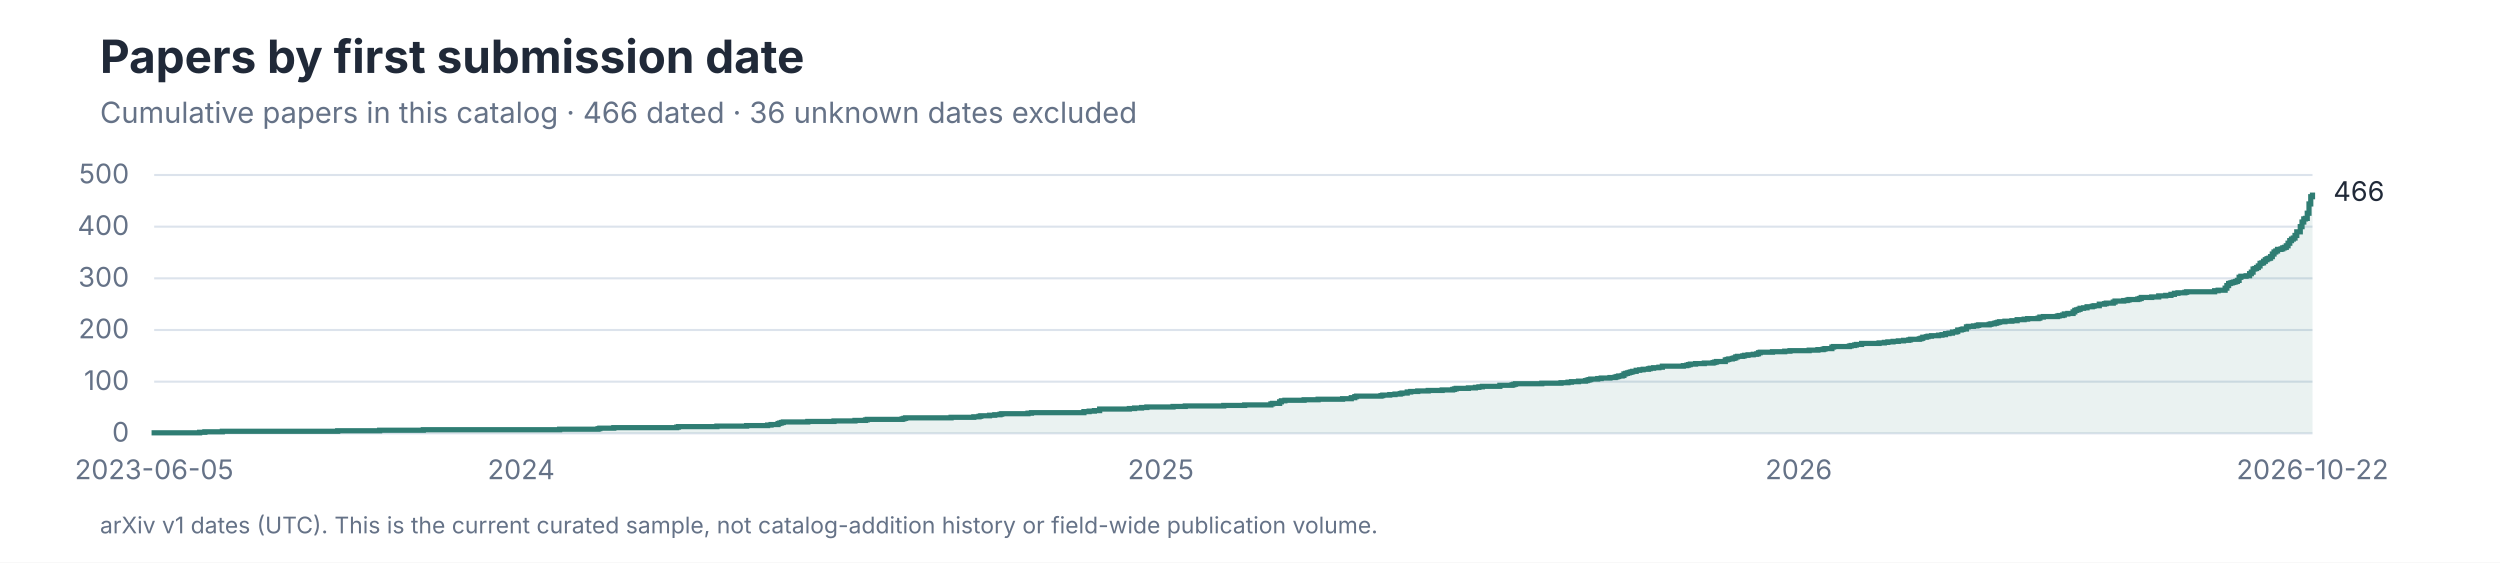
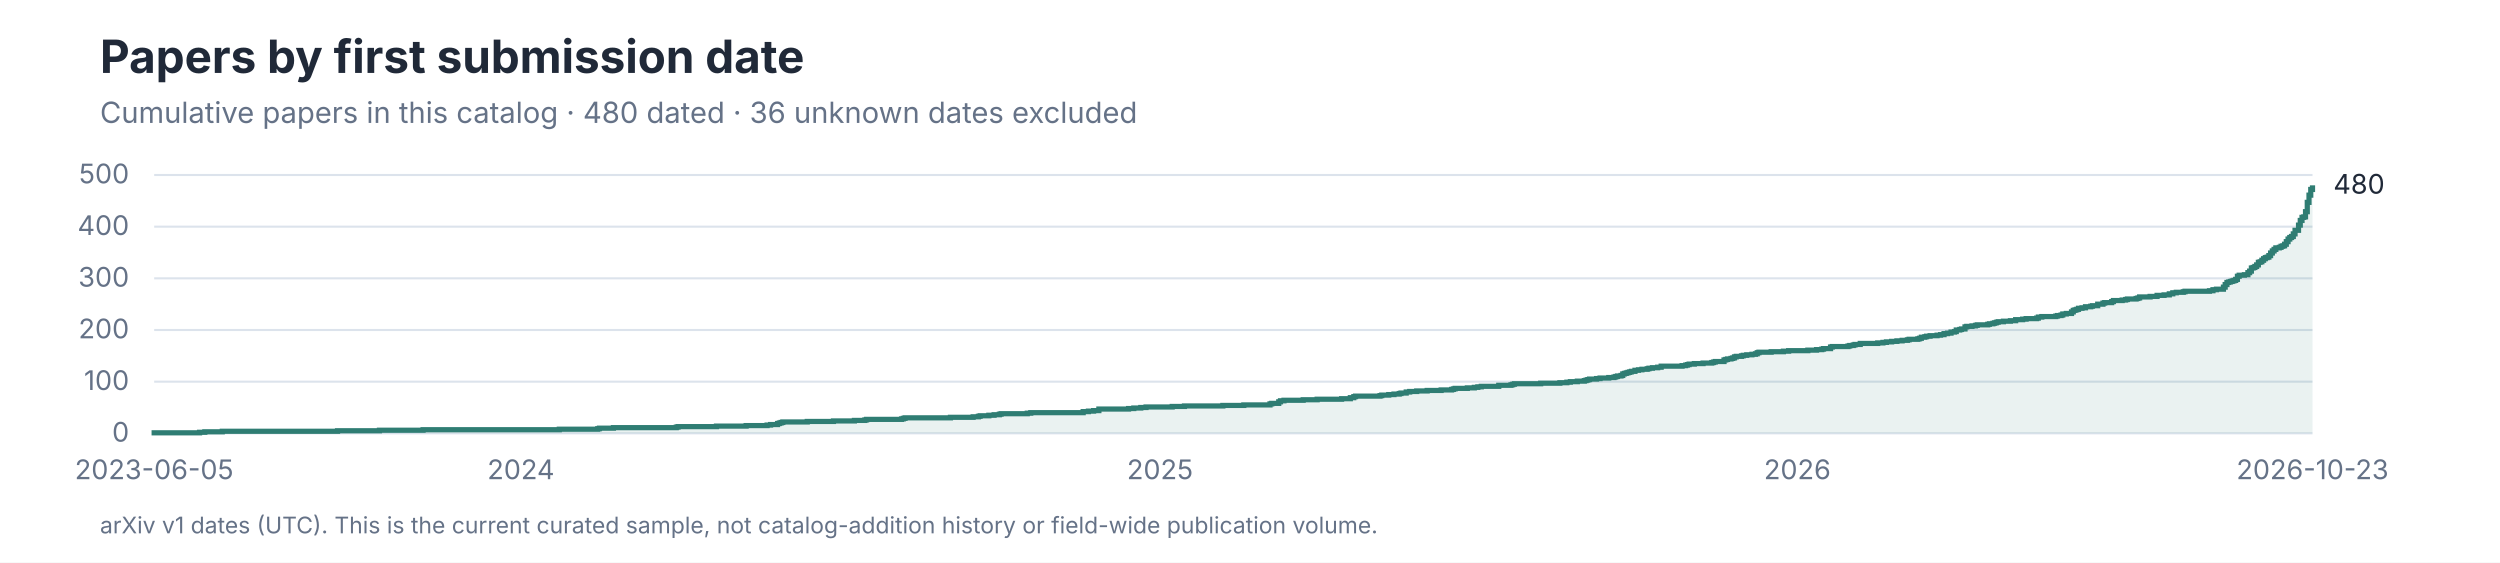
<svg xmlns="http://www.w3.org/2000/svg" role="img" aria-labelledby="title desc" viewBox="0 0 1200 270">
  <style>
text { font-family: -apple-system, BlinkMacSystemFont, 'Segoe UI', sans-serif; }
.title { font-size: 28px; font-weight: 650; fill: #202938; }
.subtitle { font-size: 14px; fill: #657287; }
.axis { font-size: 13px; fill: #657287; }
.label { font-size: 13px; fill: #202938; }
.small { font-size: 11px; fill: #657287; }
</style>
  <rect width="1200" height="270" fill="#FFFFFF" />
  <text x="48" y="35" font-size="22" font-weight="650" fill="#202938">Papers by first submission date</text>
-   <text class="subtitle" x="48" y="59">Cumulative papers in this catalog · 466 dated · 36 unknown dates excluded</text>
+   <text class="subtitle" x="48" y="59">Cumulative papers in this catalog · 480 dated · 36 unknown dates excluded</text>
  <line x1="74" y1="208.00" x2="1110" y2="208.00" stroke="#DCE3EC" />
  <text class="axis" x="62" y="212.00" text-anchor="end">0</text>
  <line x1="74" y1="183.20" x2="1110" y2="183.20" stroke="#DCE3EC" />
  <text class="axis" x="62" y="187.20" text-anchor="end">100</text>
  <line x1="74" y1="158.40" x2="1110" y2="158.40" stroke="#DCE3EC" />
  <text class="axis" x="62" y="162.40" text-anchor="end">200</text>
  <line x1="74" y1="133.60" x2="1110" y2="133.60" stroke="#DCE3EC" />
  <text class="axis" x="62" y="137.60" text-anchor="end">300</text>
  <line x1="74" y1="108.80" x2="1110" y2="108.80" stroke="#DCE3EC" />
  <text class="axis" x="62" y="112.80" text-anchor="end">400</text>
  <line x1="74" y1="84.00" x2="1110" y2="84.00" stroke="#DCE3EC" />
  <text class="axis" x="62" y="88.00" text-anchor="end">500</text>
-   <path d="M 74 208 H 74.00 V 207.75 H 95.81 V 207.50 H 98.33 V 207.26 H 106.72 V 207.01 H 162.08 V 206.76 H 182.21 V 206.51 H 203.19 V 206.26 H 268.62 V 206.02 H 287.07 V 205.77 H 287.91 V 205.52 H 294.62 V 205.27 H 324.82 V 205.02 H 325.66 V 204.78 H 344.11 V 204.53 H 358.38 V 204.28 H 368.44 V 204.03 H 370.12 V 203.78 H 373.48 V 203.29 H 374.31 V 203.04 H 375.15 V 202.79 H 375.99 V 202.54 H 387.74 V 202.30 H 400.32 V 202.05 H 410.39 V 201.80 H 415.42 V 201.55 H 416.26 V 201.30 H 433.03 V 201.06 H 433.87 V 200.81 H 434.71 V 200.56 H 456.52 V 200.31 H 467.43 V 200.06 H 469.94 V 199.82 H 470.78 V 199.57 H 474.98 V 199.32 H 477.49 V 199.07 H 480.01 V 198.82 H 480.85 V 198.58 H 493.43 V 198.33 H 495.11 V 198.08 H 520.28 V 197.58 H 522.79 V 197.34 H 525.31 V 197.09 H 527.83 V 196.34 H 542.09 V 196.10 H 544.60 V 195.85 H 547.96 V 195.60 H 550.48 V 195.35 H 563.06 V 195.10 H 568.93 V 194.86 H 587.39 V 194.61 H 597.45 V 194.36 H 610.04 V 193.86 H 610.87 V 193.62 H 614.23 V 192.87 H 615.07 V 192.38 H 616.75 V 192.13 H 625.97 V 191.88 H 632.69 V 191.63 H 644.43 V 191.38 H 648.62 V 190.89 H 650.30 V 190.39 H 651.14 V 190.14 H 662.88 V 189.90 H 663.72 V 189.65 H 667.08 V 189.40 H 669.60 V 189.15 H 672.11 V 188.90 H 672.95 V 188.66 H 675.47 V 188.16 H 677.14 V 187.91 H 680.50 V 187.66 H 685.53 V 187.42 H 692.24 V 187.17 H 697.28 V 186.92 H 698.12 V 186.67 H 698.96 V 186.42 H 704.83 V 186.18 H 708.18 V 185.93 H 709.86 V 185.68 H 711.54 V 185.43 H 719.93 V 184.94 H 725.80 V 184.69 H 726.64 V 184.44 H 727.48 V 184.19 H 740.06 V 183.94 H 749.29 V 183.70 H 752.64 V 183.45 H 754.32 V 183.20 H 757.68 V 182.95 H 761.03 V 182.70 H 761.87 V 182.46 H 762.71 V 182.21 H 763.55 V 181.96 H 766.90 V 181.71 H 768.58 V 181.46 H 772.78 V 181.22 H 775.29 V 180.97 H 776.13 V 180.72 H 776.97 V 180.47 H 778.65 V 180.22 H 779.49 V 179.48 H 780.33 V 179.23 H 781.16 V 178.98 H 782.00 V 178.74 H 782.84 V 178.49 H 783.68 V 178.24 H 785.36 V 177.74 H 787.04 V 177.50 H 788.71 V 177.25 H 791.23 V 177.00 H 792.07 V 176.75 H 793.75 V 176.50 H 796.26 V 176.26 H 797.94 V 175.76 H 808.01 V 175.51 H 809.69 V 175.26 H 810.52 V 175.02 H 811.36 V 174.77 H 813.88 V 174.52 H 818.07 V 174.27 H 822.27 V 174.02 H 823.11 V 173.78 H 823.95 V 173.53 H 828.14 V 172.78 H 828.98 V 172.54 H 829.82 V 172.29 H 831.50 V 172.04 H 832.34 V 171.79 H 833.17 V 171.30 H 834.01 V 171.05 H 836.53 V 170.80 H 837.37 V 170.55 H 839.05 V 170.30 H 841.56 V 170.06 H 843.24 V 169.81 H 844.08 V 169.31 H 844.92 V 169.06 H 850.79 V 168.82 H 856.66 V 168.57 H 859.18 V 168.32 H 868.41 V 168.07 H 872.60 V 167.82 H 875.12 V 167.58 H 875.96 V 167.33 H 879.31 V 166.58 H 880.15 V 166.34 H 887.70 V 166.09 H 888.54 V 165.84 H 890.22 V 165.59 H 891.06 V 165.34 H 893.57 V 164.85 H 901.96 V 164.60 H 904.48 V 164.35 H 906.16 V 164.10 H 908.67 V 163.86 H 911.19 V 163.61 H 913.71 V 163.36 H 916.22 V 163.11 H 917.06 V 162.86 H 921.26 V 162.62 H 922.09 V 162.37 H 922.93 V 161.87 H 924.61 V 161.62 H 925.45 V 161.38 H 927.13 V 161.13 H 930.48 V 160.88 H 932.16 V 160.63 H 933.84 V 160.14 H 935.52 V 159.89 H 937.19 V 159.39 H 938.87 V 159.14 H 939.71 V 158.40 H 941.39 V 158.15 H 942.23 V 157.90 H 943.90 V 156.91 H 944.74 V 156.66 H 947.26 V 156.42 H 948.94 V 156.17 H 949.78 V 155.92 H 954.81 V 155.67 H 955.65 V 155.42 H 957.33 V 155.18 H 958.17 V 154.93 H 959.00 V 154.68 H 959.84 V 154.43 H 962.36 V 154.18 H 965.71 V 153.94 H 968.23 V 153.44 H 971.59 V 153.19 H 973.26 V 152.94 H 978.30 V 152.70 H 979.14 V 152.20 H 980.81 V 151.95 H 987.53 V 151.70 H 988.36 V 151.46 H 990.04 V 151.21 H 990.88 V 150.71 H 992.56 V 150.46 H 995.08 V 149.72 H 995.91 V 148.98 H 996.75 V 148.73 H 997.59 V 148.48 H 998.43 V 147.98 H 1000.11 V 147.74 H 1001.79 V 147.24 H 1004.30 V 146.99 H 1005.14 V 146.74 H 1007.66 V 146.00 H 1010.17 V 145.75 H 1011.01 V 145.50 H 1014.37 V 145.01 H 1015.21 V 144.51 H 1019.40 V 144.26 H 1021.08 V 144.02 H 1021.92 V 143.77 H 1026.11 V 143.52 H 1026.95 V 143.27 H 1027.79 V 142.78 H 1032.82 V 142.53 H 1036.18 V 142.03 H 1039.54 V 141.78 H 1042.05 V 141.29 H 1043.73 V 140.79 H 1045.41 V 140.54 H 1048.76 V 140.30 H 1049.60 V 140.05 H 1063.02 V 139.55 H 1064.70 V 139.30 H 1068.06 V 138.31 H 1068.90 V 137.07 H 1069.73 V 136.08 H 1070.57 V 135.83 H 1071.41 V 135.58 H 1072.25 V 135.34 H 1073.09 V 135.09 H 1073.93 V 134.59 H 1074.77 V 133.10 H 1075.61 V 132.61 H 1078.12 V 132.36 H 1079.80 V 131.37 H 1080.64 V 130.62 H 1081.48 V 129.14 H 1082.32 V 128.89 H 1083.16 V 128.39 H 1084.00 V 127.65 H 1084.83 V 126.41 H 1085.67 V 126.16 H 1086.51 V 125.42 H 1087.35 V 124.67 H 1088.19 V 124.18 H 1089.03 V 123.93 H 1089.87 V 123.18 H 1090.71 V 121.94 H 1091.54 V 120.95 H 1092.38 V 120.46 H 1093.22 V 119.71 H 1094.90 V 119.46 H 1095.74 V 118.97 H 1096.58 V 118.72 H 1097.42 V 117.98 H 1098.26 V 116.74 H 1099.09 V 115.50 H 1099.93 V 114.75 H 1100.77 V 114.26 H 1101.61 V 113.02 H 1102.45 V 111.28 H 1104.13 V 108.80 H 1104.97 V 106.57 H 1105.81 V 105.08 H 1106.64 V 104.83 H 1107.48 V 102.35 H 1108.32 V 97.89 H 1109.16 V 94.42 H 1110.00 V 92.43 L 1110 208 Z" fill="#2F7D73" fill-opacity="0.10" />
-   <path d="M 74 208 H 74.00 V 207.75 H 95.81 V 207.50 H 98.33 V 207.26 H 106.72 V 207.01 H 162.08 V 206.76 H 182.21 V 206.51 H 203.19 V 206.26 H 268.62 V 206.02 H 287.07 V 205.77 H 287.91 V 205.52 H 294.62 V 205.27 H 324.82 V 205.02 H 325.66 V 204.78 H 344.11 V 204.53 H 358.38 V 204.28 H 368.44 V 204.03 H 370.12 V 203.78 H 373.48 V 203.29 H 374.31 V 203.04 H 375.15 V 202.79 H 375.99 V 202.54 H 387.74 V 202.30 H 400.32 V 202.05 H 410.39 V 201.80 H 415.42 V 201.55 H 416.26 V 201.30 H 433.03 V 201.06 H 433.87 V 200.81 H 434.71 V 200.56 H 456.52 V 200.31 H 467.43 V 200.06 H 469.94 V 199.82 H 470.78 V 199.57 H 474.98 V 199.32 H 477.49 V 199.07 H 480.01 V 198.82 H 480.85 V 198.58 H 493.43 V 198.33 H 495.11 V 198.08 H 520.28 V 197.58 H 522.79 V 197.34 H 525.31 V 197.09 H 527.83 V 196.34 H 542.09 V 196.10 H 544.60 V 195.85 H 547.96 V 195.60 H 550.48 V 195.35 H 563.06 V 195.10 H 568.93 V 194.86 H 587.39 V 194.61 H 597.45 V 194.36 H 610.04 V 193.86 H 610.87 V 193.62 H 614.23 V 192.87 H 615.07 V 192.38 H 616.75 V 192.13 H 625.97 V 191.88 H 632.69 V 191.63 H 644.43 V 191.38 H 648.62 V 190.89 H 650.30 V 190.39 H 651.14 V 190.14 H 662.88 V 189.90 H 663.72 V 189.65 H 667.08 V 189.40 H 669.60 V 189.15 H 672.11 V 188.90 H 672.95 V 188.66 H 675.47 V 188.16 H 677.14 V 187.91 H 680.50 V 187.66 H 685.53 V 187.42 H 692.24 V 187.17 H 697.28 V 186.92 H 698.12 V 186.67 H 698.96 V 186.42 H 704.83 V 186.18 H 708.18 V 185.93 H 709.86 V 185.68 H 711.54 V 185.43 H 719.93 V 184.94 H 725.80 V 184.69 H 726.64 V 184.44 H 727.48 V 184.19 H 740.06 V 183.94 H 749.29 V 183.70 H 752.64 V 183.45 H 754.32 V 183.20 H 757.68 V 182.95 H 761.03 V 182.70 H 761.87 V 182.46 H 762.71 V 182.21 H 763.55 V 181.96 H 766.90 V 181.71 H 768.58 V 181.46 H 772.78 V 181.22 H 775.29 V 180.97 H 776.13 V 180.72 H 776.97 V 180.47 H 778.65 V 180.22 H 779.49 V 179.48 H 780.33 V 179.23 H 781.16 V 178.98 H 782.00 V 178.74 H 782.84 V 178.49 H 783.68 V 178.24 H 785.36 V 177.74 H 787.04 V 177.50 H 788.71 V 177.25 H 791.23 V 177.00 H 792.07 V 176.75 H 793.75 V 176.50 H 796.26 V 176.26 H 797.94 V 175.76 H 808.01 V 175.51 H 809.69 V 175.26 H 810.52 V 175.02 H 811.36 V 174.77 H 813.88 V 174.52 H 818.07 V 174.27 H 822.27 V 174.02 H 823.11 V 173.78 H 823.95 V 173.53 H 828.14 V 172.78 H 828.98 V 172.54 H 829.82 V 172.29 H 831.50 V 172.04 H 832.34 V 171.79 H 833.17 V 171.30 H 834.01 V 171.05 H 836.53 V 170.80 H 837.37 V 170.55 H 839.05 V 170.30 H 841.56 V 170.06 H 843.24 V 169.81 H 844.08 V 169.31 H 844.92 V 169.06 H 850.79 V 168.82 H 856.66 V 168.57 H 859.18 V 168.32 H 868.41 V 168.07 H 872.60 V 167.82 H 875.12 V 167.58 H 875.96 V 167.33 H 879.31 V 166.58 H 880.15 V 166.34 H 887.70 V 166.09 H 888.54 V 165.84 H 890.22 V 165.59 H 891.06 V 165.34 H 893.57 V 164.85 H 901.96 V 164.60 H 904.48 V 164.35 H 906.16 V 164.10 H 908.67 V 163.86 H 911.19 V 163.61 H 913.71 V 163.36 H 916.22 V 163.11 H 917.06 V 162.86 H 921.26 V 162.62 H 922.09 V 162.37 H 922.93 V 161.87 H 924.61 V 161.62 H 925.45 V 161.38 H 927.13 V 161.13 H 930.48 V 160.88 H 932.16 V 160.63 H 933.84 V 160.14 H 935.52 V 159.89 H 937.19 V 159.39 H 938.87 V 159.14 H 939.71 V 158.40 H 941.39 V 158.15 H 942.23 V 157.90 H 943.90 V 156.91 H 944.74 V 156.66 H 947.26 V 156.42 H 948.94 V 156.17 H 949.78 V 155.92 H 954.81 V 155.67 H 955.65 V 155.42 H 957.33 V 155.18 H 958.17 V 154.93 H 959.00 V 154.68 H 959.84 V 154.43 H 962.36 V 154.18 H 965.71 V 153.94 H 968.23 V 153.44 H 971.59 V 153.19 H 973.26 V 152.94 H 978.30 V 152.70 H 979.14 V 152.20 H 980.81 V 151.95 H 987.53 V 151.70 H 988.36 V 151.46 H 990.04 V 151.21 H 990.88 V 150.71 H 992.56 V 150.46 H 995.08 V 149.72 H 995.91 V 148.98 H 996.75 V 148.73 H 997.59 V 148.48 H 998.43 V 147.98 H 1000.11 V 147.74 H 1001.79 V 147.24 H 1004.30 V 146.99 H 1005.14 V 146.74 H 1007.66 V 146.00 H 1010.17 V 145.75 H 1011.01 V 145.50 H 1014.37 V 145.01 H 1015.21 V 144.51 H 1019.40 V 144.26 H 1021.08 V 144.02 H 1021.92 V 143.77 H 1026.11 V 143.52 H 1026.95 V 143.27 H 1027.79 V 142.78 H 1032.82 V 142.53 H 1036.18 V 142.03 H 1039.54 V 141.78 H 1042.05 V 141.29 H 1043.73 V 140.79 H 1045.41 V 140.54 H 1048.76 V 140.30 H 1049.60 V 140.05 H 1063.02 V 139.55 H 1064.70 V 139.30 H 1068.06 V 138.31 H 1068.90 V 137.07 H 1069.73 V 136.08 H 1070.57 V 135.83 H 1071.41 V 135.58 H 1072.25 V 135.34 H 1073.09 V 135.09 H 1073.93 V 134.59 H 1074.77 V 133.10 H 1075.61 V 132.61 H 1078.12 V 132.36 H 1079.80 V 131.37 H 1080.64 V 130.62 H 1081.48 V 129.14 H 1082.32 V 128.89 H 1083.16 V 128.39 H 1084.00 V 127.65 H 1084.83 V 126.41 H 1085.67 V 126.16 H 1086.51 V 125.42 H 1087.35 V 124.67 H 1088.19 V 124.18 H 1089.03 V 123.93 H 1089.87 V 123.18 H 1090.71 V 121.94 H 1091.54 V 120.95 H 1092.38 V 120.46 H 1093.22 V 119.71 H 1094.90 V 119.46 H 1095.74 V 118.97 H 1096.58 V 118.72 H 1097.42 V 117.98 H 1098.26 V 116.74 H 1099.09 V 115.50 H 1099.93 V 114.75 H 1100.77 V 114.26 H 1101.61 V 113.02 H 1102.45 V 111.28 H 1104.13 V 108.80 H 1104.97 V 106.57 H 1105.81 V 105.08 H 1106.64 V 104.83 H 1107.48 V 102.35 H 1108.32 V 97.89 H 1109.16 V 94.42 H 1110.00 V 92.43" fill="none" stroke="#2F7D73" stroke-width="2.5" />
-   <text class="label" x="1120" y="96.43">466</text>
+   <path d="M 74 208 H 74.00 V 207.75 H 95.79 V 207.50 H 98.31 V 207.26 H 106.69 V 207.01 H 162.01 V 206.76 H 182.13 V 206.51 H 203.08 V 206.26 H 268.46 V 206.02 H 286.90 V 205.77 H 287.74 V 205.52 H 294.44 V 205.27 H 324.62 V 205.02 H 325.46 V 204.78 H 343.90 V 204.53 H 358.15 V 204.28 H 368.20 V 204.03 H 369.88 V 203.78 H 373.23 V 203.29 H 374.07 V 203.04 H 374.91 V 202.79 H 375.75 V 202.54 H 387.48 V 202.30 H 400.06 V 202.05 H 410.11 V 201.80 H 415.14 V 201.55 H 415.98 V 201.30 H 432.74 V 201.06 H 433.58 V 200.81 H 434.42 V 200.56 H 456.21 V 200.31 H 467.11 V 200.06 H 469.62 V 199.82 H 470.46 V 199.57 H 474.65 V 199.32 H 477.17 V 199.07 H 479.68 V 198.82 H 480.52 V 198.58 H 493.09 V 198.33 H 494.77 V 198.08 H 519.92 V 197.58 H 522.43 V 197.34 H 524.94 V 197.09 H 527.46 V 196.34 H 541.71 V 196.10 H 544.22 V 195.85 H 547.58 V 195.60 H 550.09 V 195.35 H 562.66 V 195.10 H 568.53 V 194.86 H 586.97 V 194.61 H 597.03 V 194.36 H 609.60 V 193.86 H 610.44 V 193.62 H 613.79 V 192.87 H 614.63 V 192.38 H 616.31 V 192.13 H 625.53 V 191.88 H 632.23 V 191.63 H 643.97 V 191.38 H 648.16 V 190.89 H 649.83 V 190.39 H 650.67 V 190.14 H 662.41 V 189.90 H 663.25 V 189.65 H 666.60 V 189.40 H 669.11 V 189.15 H 671.63 V 188.90 H 672.47 V 188.66 H 674.98 V 188.16 H 676.66 V 187.91 H 680.01 V 187.66 H 685.04 V 187.42 H 691.74 V 187.17 H 696.77 V 186.92 H 697.61 V 186.67 H 698.45 V 186.42 H 704.32 V 186.18 H 707.67 V 185.93 H 709.35 V 185.68 H 711.02 V 185.43 H 719.40 V 184.94 H 725.27 V 184.69 H 726.11 V 184.44 H 726.95 V 184.19 H 739.52 V 183.94 H 748.74 V 183.70 H 752.09 V 183.45 H 753.77 V 183.20 H 757.12 V 182.95 H 760.48 V 182.70 H 761.31 V 182.46 H 762.15 V 182.21 H 762.99 V 181.96 H 766.34 V 181.71 H 768.02 V 181.46 H 772.21 V 181.22 H 774.72 V 180.97 H 775.56 V 180.72 H 776.40 V 180.47 H 778.08 V 180.22 H 778.92 V 179.48 H 779.75 V 179.23 H 780.59 V 178.98 H 781.43 V 178.74 H 782.27 V 178.49 H 783.11 V 178.24 H 784.78 V 177.74 H 786.46 V 177.50 H 788.14 V 177.25 H 790.65 V 177.00 H 791.49 V 176.75 H 793.17 V 176.50 H 795.68 V 176.26 H 797.36 V 175.76 H 807.41 V 175.51 H 809.09 V 175.26 H 809.93 V 175.02 H 810.77 V 174.77 H 813.28 V 174.52 H 817.47 V 174.27 H 821.66 V 174.02 H 822.50 V 173.78 H 823.34 V 173.53 H 827.53 V 172.78 H 828.37 V 172.54 H 829.21 V 172.29 H 830.88 V 172.04 H 831.72 V 171.79 H 832.56 V 171.30 H 833.40 V 171.05 H 835.91 V 170.80 H 836.75 V 170.55 H 838.43 V 170.30 H 840.94 V 170.06 H 842.62 V 169.81 H 843.46 V 169.31 H 844.29 V 169.06 H 850.16 V 168.82 H 856.03 V 168.57 H 858.54 V 168.32 H 867.76 V 168.07 H 871.95 V 167.82 H 874.47 V 167.58 H 875.31 V 167.33 H 878.66 V 166.58 H 879.50 V 166.34 H 887.04 V 166.09 H 887.88 V 165.84 H 889.56 V 165.59 H 890.39 V 165.34 H 892.91 V 164.85 H 901.29 V 164.60 H 903.81 V 164.35 H 905.48 V 164.10 H 908.00 V 163.86 H 910.51 V 163.61 H 913.03 V 163.36 H 915.54 V 163.11 H 916.38 V 162.86 H 920.57 V 162.62 H 921.41 V 162.37 H 922.25 V 161.87 H 923.92 V 161.62 H 924.76 V 161.38 H 926.44 V 161.13 H 929.79 V 160.88 H 931.47 V 160.63 H 933.14 V 160.14 H 934.82 V 159.89 H 936.50 V 159.39 H 938.17 V 159.14 H 939.01 V 158.40 H 940.69 V 158.15 H 941.52 V 157.90 H 943.20 V 156.91 H 944.04 V 156.66 H 946.55 V 156.42 H 948.23 V 156.17 H 949.07 V 155.92 H 954.10 V 155.67 H 954.94 V 155.42 H 956.61 V 155.18 H 957.45 V 154.93 H 958.29 V 154.68 H 959.13 V 154.43 H 961.64 V 154.18 H 964.99 V 153.94 H 967.51 V 153.44 H 970.86 V 153.19 H 972.54 V 152.94 H 977.57 V 152.70 H 978.40 V 152.20 H 980.08 V 151.95 H 986.79 V 151.70 H 987.62 V 151.46 H 989.30 V 151.21 H 990.14 V 150.71 H 991.82 V 150.46 H 994.33 V 149.72 H 995.17 V 148.98 H 996.01 V 148.73 H 996.84 V 148.48 H 997.68 V 147.98 H 999.36 V 147.74 H 1001.04 V 147.24 H 1003.55 V 146.99 H 1004.39 V 146.74 H 1006.90 V 146.00 H 1009.42 V 145.50 H 1010.26 V 145.26 H 1013.61 V 144.76 H 1014.45 V 144.26 H 1018.64 V 144.02 H 1020.31 V 143.77 H 1021.15 V 143.52 H 1025.34 V 143.27 H 1026.18 V 143.02 H 1027.02 V 142.53 H 1032.05 V 142.28 H 1035.40 V 141.78 H 1038.75 V 141.54 H 1041.27 V 141.04 H 1042.94 V 140.54 H 1044.62 V 140.30 H 1047.97 V 140.05 H 1048.81 V 139.80 H 1060.55 V 139.55 H 1062.22 V 139.06 H 1063.90 V 138.81 H 1067.25 V 137.82 H 1068.09 V 136.58 H 1068.93 V 135.58 H 1069.77 V 135.34 H 1070.61 V 135.09 H 1071.44 V 134.84 H 1072.28 V 134.59 H 1073.12 V 134.10 H 1073.96 V 132.61 H 1074.80 V 132.11 H 1077.31 V 131.86 H 1078.99 V 130.87 H 1079.83 V 130.13 H 1080.66 V 128.64 H 1081.50 V 128.39 H 1082.34 V 127.90 H 1083.18 V 127.15 H 1084.02 V 125.91 H 1084.85 V 125.66 H 1085.69 V 124.92 H 1086.53 V 124.18 H 1087.37 V 123.68 H 1088.21 V 123.43 H 1089.05 V 122.69 H 1089.88 V 121.45 H 1090.72 V 120.46 H 1091.56 V 119.71 H 1092.40 V 118.97 H 1094.07 V 118.72 H 1094.91 V 118.22 H 1095.75 V 117.98 H 1096.59 V 117.23 H 1097.43 V 115.99 H 1098.27 V 114.75 H 1099.10 V 114.01 H 1099.94 V 113.51 H 1100.78 V 112.27 H 1101.62 V 110.54 H 1103.29 V 108.06 H 1104.13 V 105.82 H 1104.97 V 104.34 H 1105.81 V 104.09 H 1106.65 V 101.61 H 1107.49 V 97.14 H 1108.32 V 93.67 H 1109.16 V 90.94 H 1110.00 V 88.96 L 1110 208 Z" fill="#2F7D73" fill-opacity="0.10" />
+   <path d="M 74 208 H 74.00 V 207.75 H 95.79 V 207.50 H 98.31 V 207.26 H 106.69 V 207.01 H 162.01 V 206.76 H 182.13 V 206.51 H 203.08 V 206.26 H 268.46 V 206.02 H 286.90 V 205.77 H 287.74 V 205.52 H 294.44 V 205.27 H 324.62 V 205.02 H 325.46 V 204.78 H 343.90 V 204.53 H 358.15 V 204.28 H 368.20 V 204.03 H 369.88 V 203.78 H 373.23 V 203.29 H 374.07 V 203.04 H 374.91 V 202.79 H 375.75 V 202.54 H 387.48 V 202.30 H 400.06 V 202.05 H 410.11 V 201.80 H 415.14 V 201.55 H 415.98 V 201.30 H 432.74 V 201.06 H 433.58 V 200.81 H 434.42 V 200.56 H 456.21 V 200.31 H 467.11 V 200.06 H 469.62 V 199.82 H 470.46 V 199.57 H 474.65 V 199.32 H 477.17 V 199.07 H 479.68 V 198.82 H 480.52 V 198.58 H 493.09 V 198.33 H 494.77 V 198.08 H 519.92 V 197.58 H 522.43 V 197.34 H 524.94 V 197.09 H 527.46 V 196.34 H 541.71 V 196.10 H 544.22 V 195.85 H 547.58 V 195.60 H 550.09 V 195.35 H 562.66 V 195.10 H 568.53 V 194.86 H 586.97 V 194.61 H 597.03 V 194.36 H 609.60 V 193.86 H 610.44 V 193.62 H 613.79 V 192.87 H 614.63 V 192.38 H 616.31 V 192.13 H 625.53 V 191.88 H 632.23 V 191.63 H 643.97 V 191.38 H 648.16 V 190.89 H 649.83 V 190.39 H 650.67 V 190.14 H 662.41 V 189.90 H 663.25 V 189.65 H 666.60 V 189.40 H 669.11 V 189.15 H 671.63 V 188.90 H 672.47 V 188.66 H 674.98 V 188.16 H 676.66 V 187.91 H 680.01 V 187.66 H 685.04 V 187.42 H 691.74 V 187.17 H 696.77 V 186.92 H 697.61 V 186.67 H 698.45 V 186.42 H 704.32 V 186.18 H 707.67 V 185.93 H 709.35 V 185.68 H 711.02 V 185.43 H 719.40 V 184.94 H 725.27 V 184.69 H 726.11 V 184.44 H 726.95 V 184.19 H 739.52 V 183.94 H 748.74 V 183.70 H 752.09 V 183.45 H 753.77 V 183.20 H 757.12 V 182.95 H 760.48 V 182.70 H 761.31 V 182.46 H 762.15 V 182.21 H 762.99 V 181.96 H 766.34 V 181.71 H 768.02 V 181.46 H 772.21 V 181.22 H 774.72 V 180.97 H 775.56 V 180.72 H 776.40 V 180.47 H 778.08 V 180.22 H 778.92 V 179.48 H 779.75 V 179.23 H 780.59 V 178.98 H 781.43 V 178.74 H 782.27 V 178.49 H 783.11 V 178.24 H 784.78 V 177.74 H 786.46 V 177.50 H 788.14 V 177.25 H 790.65 V 177.00 H 791.49 V 176.75 H 793.17 V 176.50 H 795.68 V 176.26 H 797.36 V 175.76 H 807.41 V 175.51 H 809.09 V 175.26 H 809.93 V 175.02 H 810.77 V 174.77 H 813.28 V 174.52 H 817.47 V 174.27 H 821.66 V 174.02 H 822.50 V 173.78 H 823.34 V 173.53 H 827.53 V 172.78 H 828.37 V 172.54 H 829.21 V 172.29 H 830.88 V 172.04 H 831.72 V 171.79 H 832.56 V 171.30 H 833.40 V 171.05 H 835.91 V 170.80 H 836.75 V 170.55 H 838.43 V 170.30 H 840.94 V 170.06 H 842.62 V 169.81 H 843.46 V 169.31 H 844.29 V 169.06 H 850.16 V 168.82 H 856.03 V 168.57 H 858.54 V 168.32 H 867.76 V 168.07 H 871.95 V 167.82 H 874.47 V 167.58 H 875.31 V 167.33 H 878.66 V 166.58 H 879.50 V 166.34 H 887.04 V 166.09 H 887.88 V 165.84 H 889.56 V 165.59 H 890.39 V 165.34 H 892.91 V 164.85 H 901.29 V 164.60 H 903.81 V 164.35 H 905.48 V 164.10 H 908.00 V 163.86 H 910.51 V 163.61 H 913.03 V 163.36 H 915.54 V 163.11 H 916.38 V 162.86 H 920.57 V 162.62 H 921.41 V 162.37 H 922.25 V 161.87 H 923.92 V 161.62 H 924.76 V 161.38 H 926.44 V 161.13 H 929.79 V 160.88 H 931.47 V 160.63 H 933.14 V 160.14 H 934.82 V 159.89 H 936.50 V 159.39 H 938.17 V 159.14 H 939.01 V 158.40 H 940.69 V 158.15 H 941.52 V 157.90 H 943.20 V 156.91 H 944.04 V 156.66 H 946.55 V 156.42 H 948.23 V 156.17 H 949.07 V 155.92 H 954.10 V 155.67 H 954.94 V 155.42 H 956.61 V 155.18 H 957.45 V 154.93 H 958.29 V 154.68 H 959.13 V 154.43 H 961.64 V 154.18 H 964.99 V 153.94 H 967.51 V 153.44 H 970.86 V 153.19 H 972.54 V 152.94 H 977.57 V 152.70 H 978.40 V 152.20 H 980.08 V 151.95 H 986.79 V 151.70 H 987.62 V 151.46 H 989.30 V 151.21 H 990.14 V 150.71 H 991.82 V 150.46 H 994.33 V 149.72 H 995.17 V 148.98 H 996.01 V 148.73 H 996.84 V 148.48 H 997.68 V 147.98 H 999.36 V 147.74 H 1001.04 V 147.24 H 1003.55 V 146.99 H 1004.39 V 146.74 H 1006.90 V 146.00 H 1009.42 V 145.50 H 1010.26 V 145.26 H 1013.61 V 144.76 H 1014.45 V 144.26 H 1018.64 V 144.02 H 1020.31 V 143.77 H 1021.15 V 143.52 H 1025.34 V 143.27 H 1026.18 V 143.02 H 1027.02 V 142.53 H 1032.05 V 142.28 H 1035.40 V 141.78 H 1038.75 V 141.54 H 1041.27 V 141.04 H 1042.94 V 140.54 H 1044.62 V 140.30 H 1047.97 V 140.05 H 1048.81 V 139.80 H 1060.55 V 139.55 H 1062.22 V 139.06 H 1063.90 V 138.81 H 1067.25 V 137.82 H 1068.09 V 136.58 H 1068.93 V 135.58 H 1069.77 V 135.34 H 1070.61 V 135.09 H 1071.44 V 134.84 H 1072.28 V 134.59 H 1073.12 V 134.10 H 1073.96 V 132.61 H 1074.80 V 132.11 H 1077.31 V 131.86 H 1078.99 V 130.87 H 1079.83 V 130.13 H 1080.66 V 128.64 H 1081.50 V 128.39 H 1082.34 V 127.90 H 1083.18 V 127.15 H 1084.02 V 125.91 H 1084.85 V 125.66 H 1085.69 V 124.92 H 1086.53 V 124.18 H 1087.37 V 123.68 H 1088.21 V 123.43 H 1089.05 V 122.69 H 1089.88 V 121.45 H 1090.72 V 120.46 H 1091.56 V 119.71 H 1092.40 V 118.97 H 1094.07 V 118.72 H 1094.91 V 118.22 H 1095.75 V 117.98 H 1096.59 V 117.23 H 1097.43 V 115.99 H 1098.27 V 114.75 H 1099.10 V 114.01 H 1099.94 V 113.51 H 1100.78 V 112.27 H 1101.62 V 110.54 H 1103.29 V 108.06 H 1104.13 V 105.82 H 1104.97 V 104.34 H 1105.81 V 104.09 H 1106.65 V 101.61 H 1107.49 V 97.14 H 1108.32 V 93.67 H 1109.16 V 90.94 H 1110.00 V 88.96" fill="none" stroke="#2F7D73" stroke-width="2.5" />
+   <text class="label" x="1120" y="92.96">480</text>
  <text class="axis" x="74.00" y="230" text-anchor="middle">2023-06-05</text>
-   <text class="axis" x="250.16" y="230" text-anchor="middle">2024</text>
-   <text class="axis" x="557.19" y="230" text-anchor="middle">2025</text>
-   <text class="axis" x="863.37" y="230" text-anchor="middle">2026</text>
-   <text class="axis" x="1110.00" y="230" text-anchor="middle">2026-10-22</text>
+   <text class="axis" x="250.02" y="230" text-anchor="middle">2024</text>
+   <text class="axis" x="556.80" y="230" text-anchor="middle">2025</text>
+   <text class="axis" x="862.73" y="230" text-anchor="middle">2026</text>
+   <text class="axis" x="1110.00" y="230" text-anchor="middle">2026-10-23</text>
  <text class="small" x="48" y="256">arXiv v1 dates (UTC). This is the current curated sample, not catalog-addition history or field-wide publication volume.</text>
</svg>
